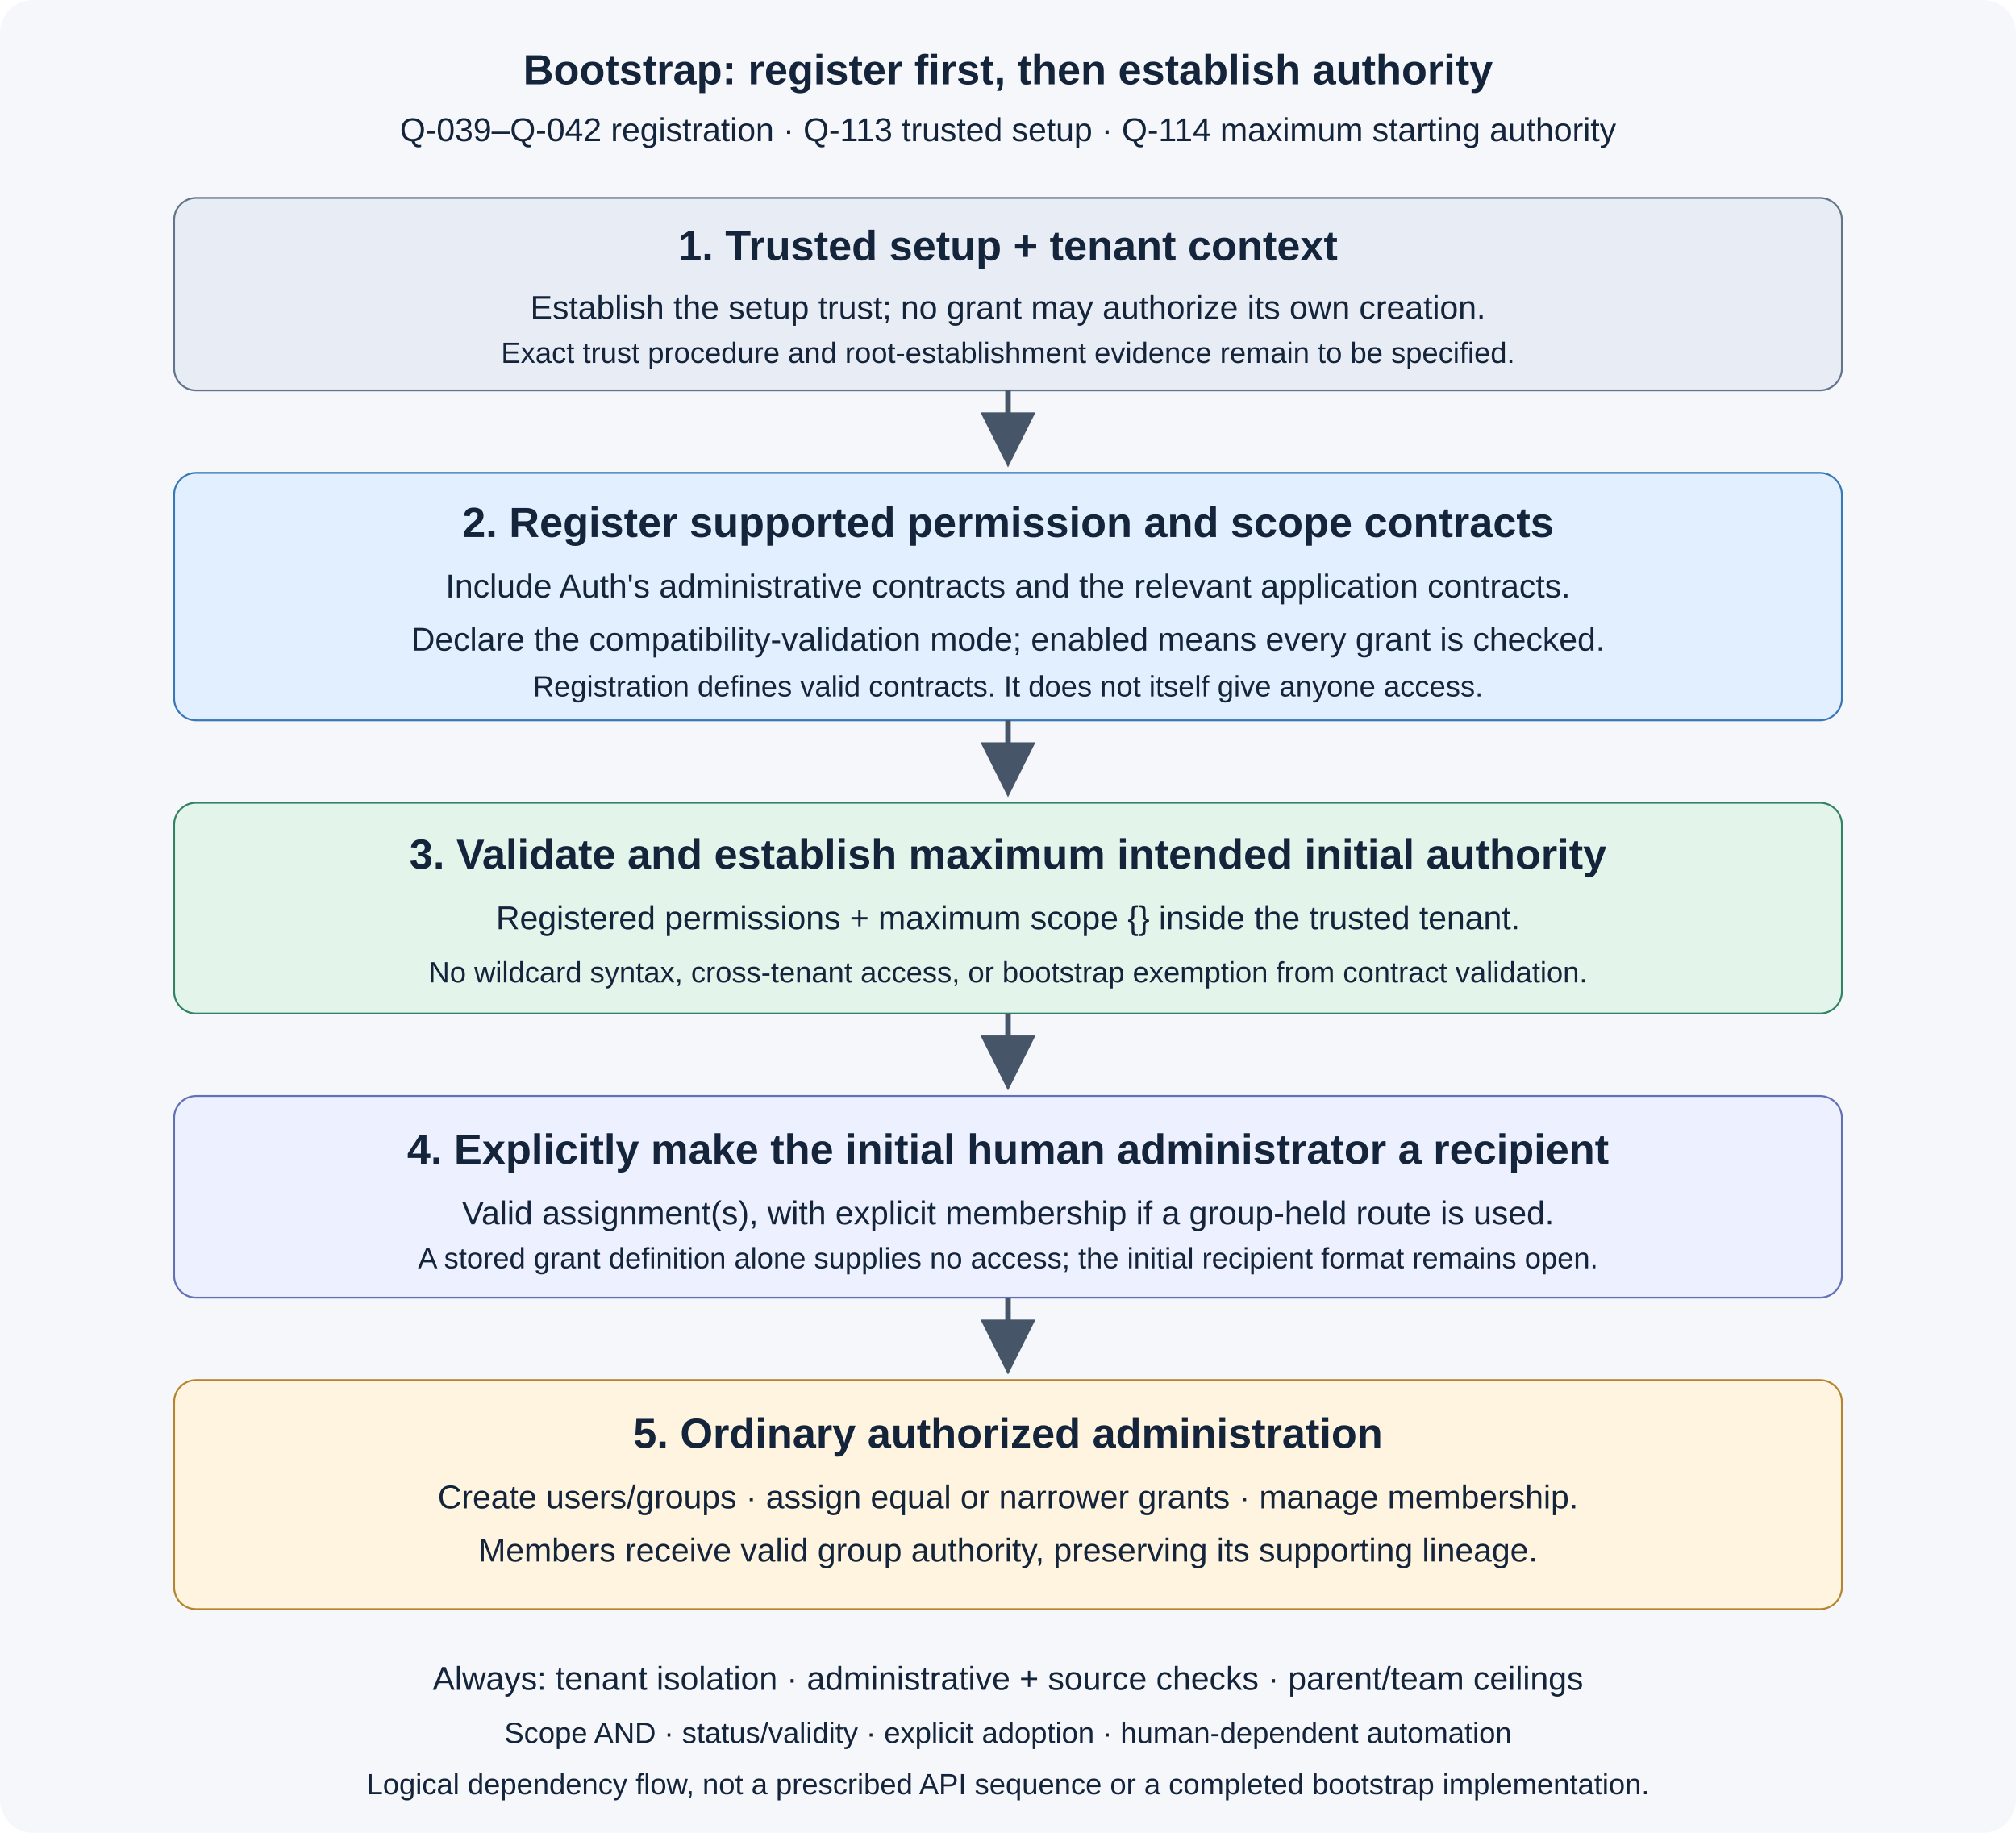
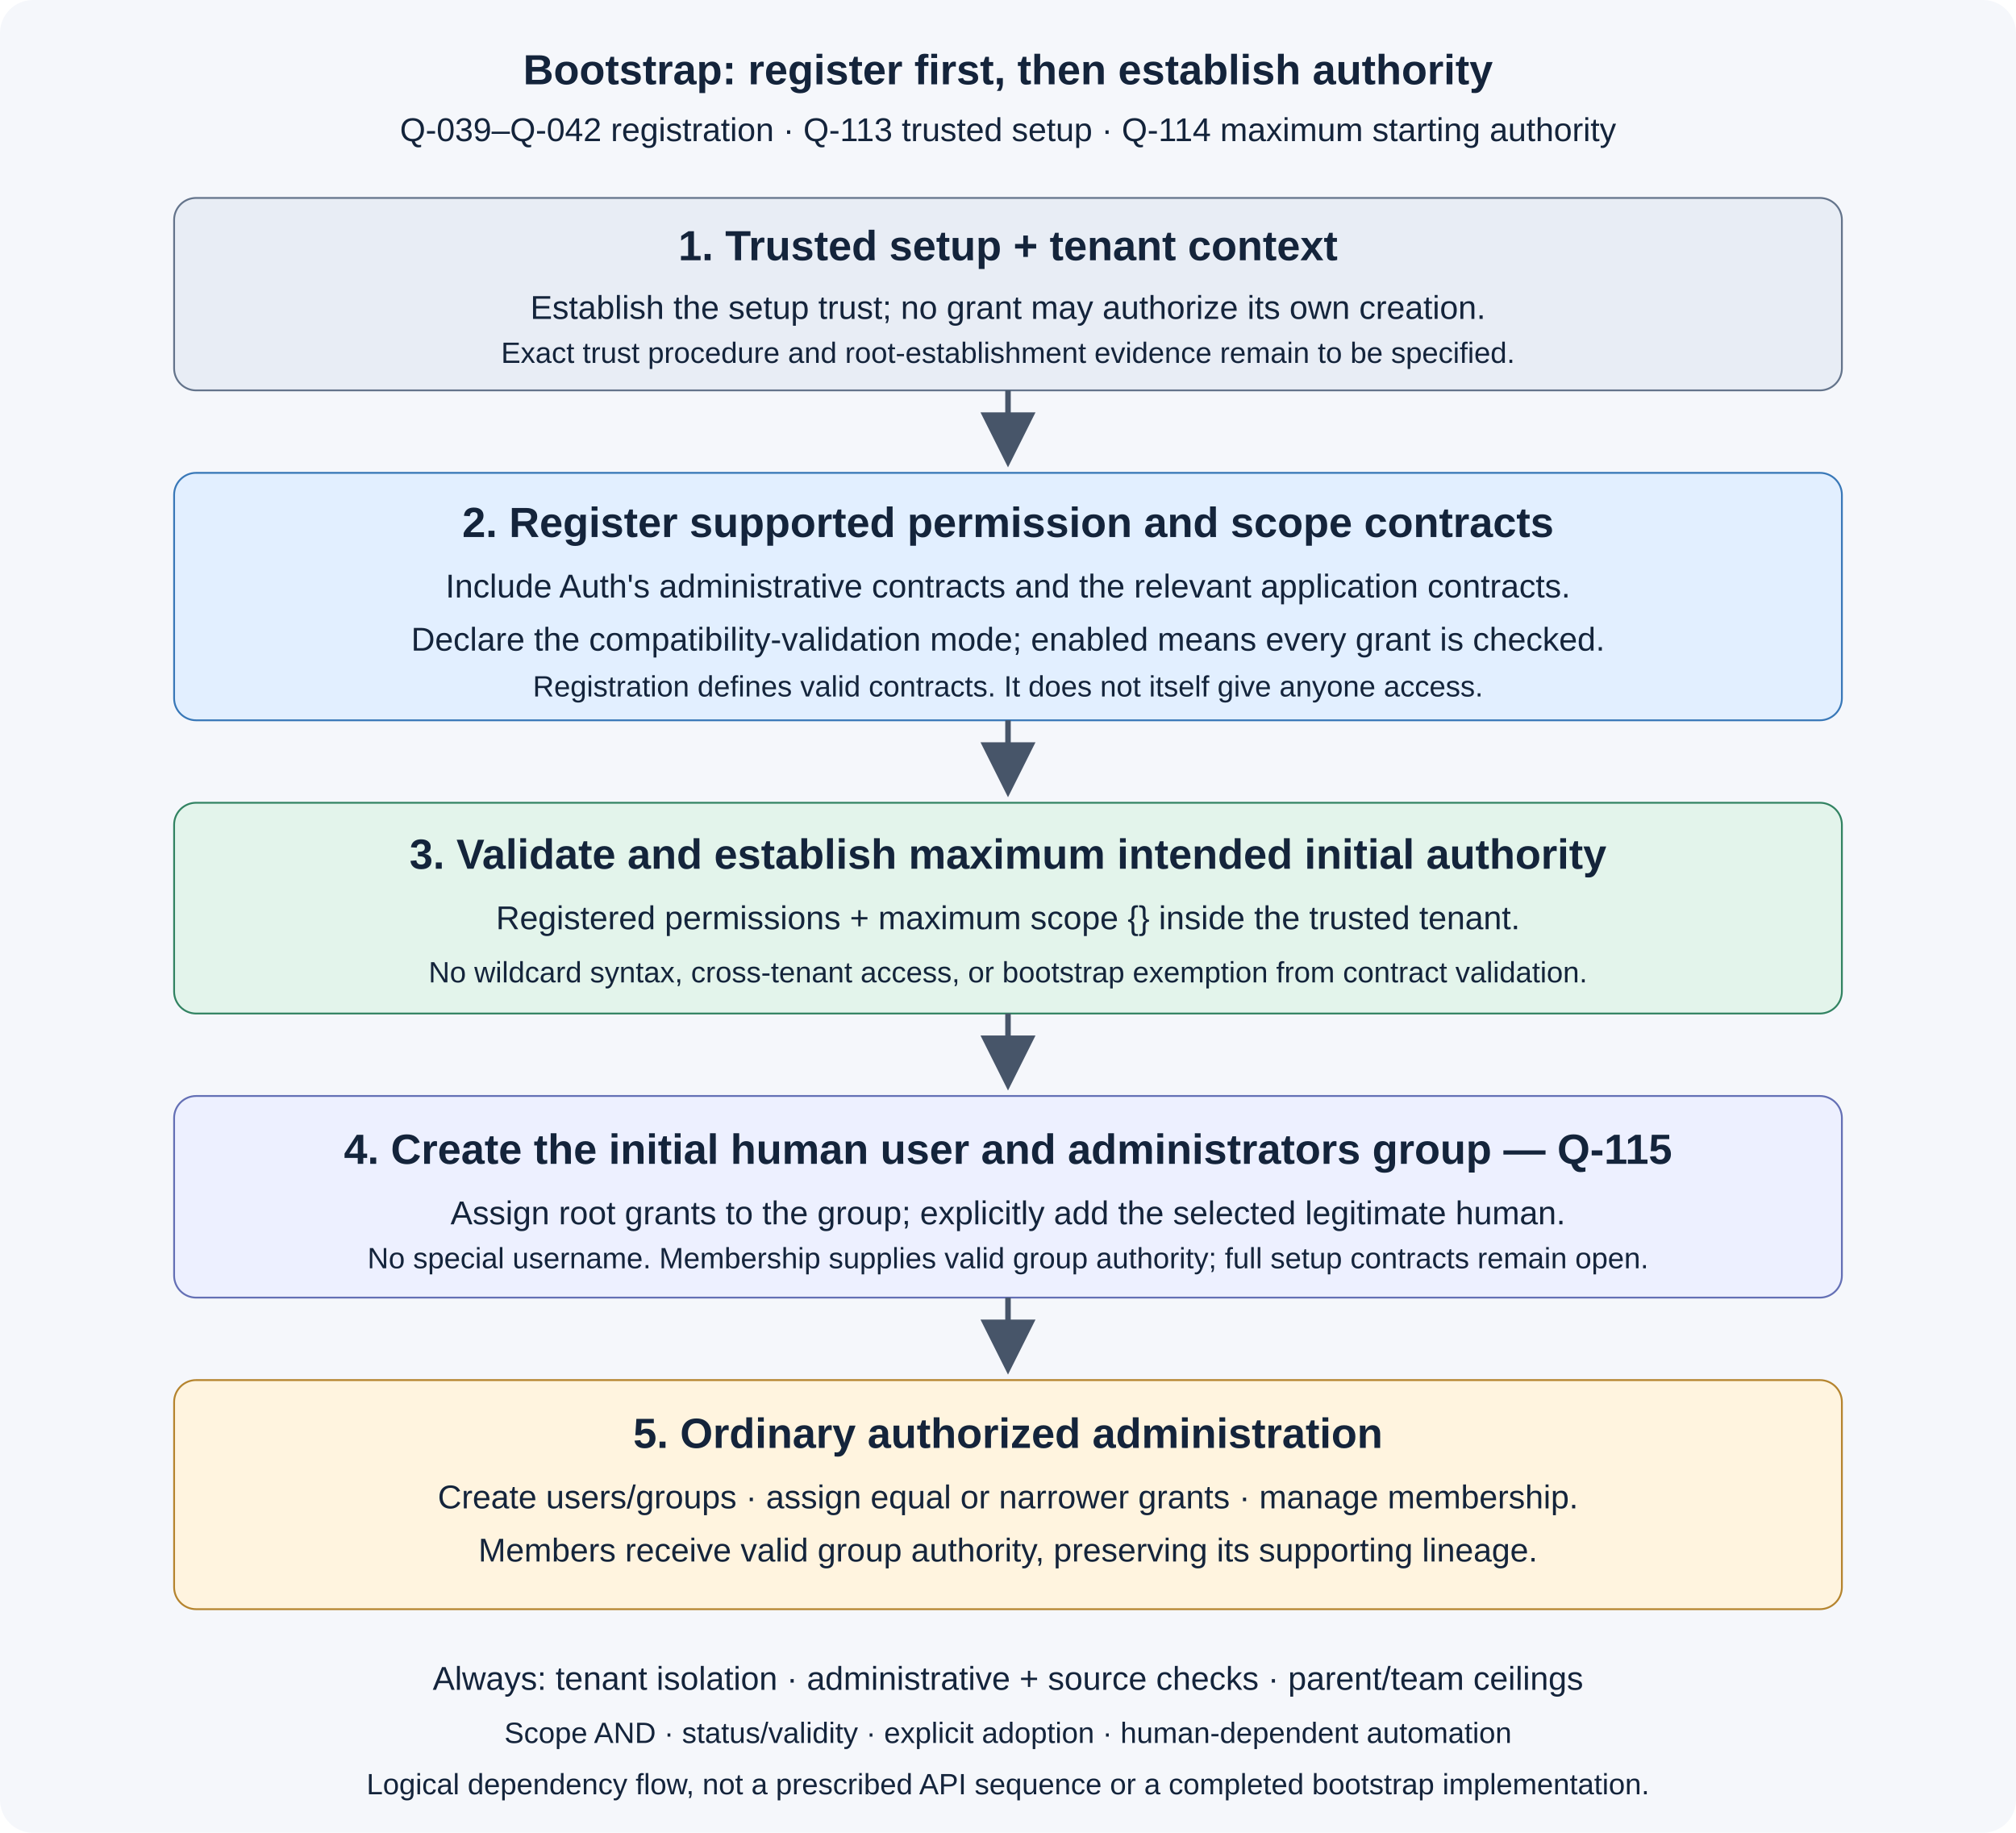
<svg xmlns="http://www.w3.org/2000/svg" width="1100" height="1000" viewBox="0 0 1100 1000" role="img" aria-labelledby="title desc">
  <defs>
    <marker id="arrow" markerWidth="10" markerHeight="10" refX="8" refY="5" orient="auto">
      <path d="M0 0 L10 5 L0 10 Z" fill="#475569" />
    </marker>
    <style>text{font-family:Arial,Helvetica,sans-serif;fill:#14243b}.heading{font-size:23px;font-weight:700}.body{font-size:18px}.small{font-size:16px}.edge{stroke:#475569;stroke-width:3;marker-end:url(#arrow)}</style>
  </defs>
  <rect width="1100" height="1000" rx="18" fill="#f5f7fb" />
  <text x="550" y="46" text-anchor="middle" class="heading">Bootstrap: register first, then establish authority</text>
  <text x="550" y="77" text-anchor="middle" class="body">Q-039–Q-042 registration · Q-113 trusted setup · Q-114 maximum starting authority</text>
  <rect x="95" y="108" width="910" height="105" rx="12" fill="#e8edf5" stroke="#64748b" />
  <text x="550" y="142" text-anchor="middle" class="heading">1. Trusted setup + tenant context</text>
  <text x="550" y="174" text-anchor="middle" class="body">Establish the setup trust; no grant may authorize its own creation.</text>
  <text x="550" y="198" text-anchor="middle" class="small">Exact trust procedure and root-establishment evidence remain to be specified.</text>
  <line x1="550" y1="213" x2="550" y2="249" class="edge" />
  <rect x="95" y="258" width="910" height="135" rx="12" fill="#e2efff" stroke="#3978b8" />
  <text x="550" y="293" text-anchor="middle" class="heading">2. Register supported permission and scope contracts</text>
  <text x="550" y="326" text-anchor="middle" class="body">Include Auth's administrative contracts and the relevant application contracts.</text>
  <text x="550" y="355" text-anchor="middle" class="body">Declare the compatibility-validation mode; enabled means every grant is checked.</text>
  <text x="550" y="380" text-anchor="middle" class="small">Registration defines valid contracts. It does not itself give anyone access.</text>
  <line x1="550" y1="393" x2="550" y2="429" class="edge" />
  <rect x="95" y="438" width="910" height="115" rx="12" fill="#e3f4eb" stroke="#328362" />
  <text x="550" y="474" text-anchor="middle" class="heading">3. Validate and establish maximum intended initial authority</text>
  <text x="550" y="507" text-anchor="middle" class="body">Registered permissions + maximum scope {} inside the trusted tenant.</text>
  <text x="550" y="536" text-anchor="middle" class="small">No wildcard syntax, cross-tenant access, or bootstrap exemption from contract validation.</text>
  <line x1="550" y1="553" x2="550" y2="589" class="edge" />
  <rect x="95" y="598" width="910" height="110" rx="12" fill="#edf0ff" stroke="#6470b5" />
-   <text x="550" y="635" text-anchor="middle" class="heading">4. Explicitly make the initial human administrator a recipient</text>
-   <text x="550" y="668" text-anchor="middle" class="body">Valid assignment(s), with explicit membership if a group-held route is used.</text>
-   <text x="550" y="692" text-anchor="middle" class="small">A stored grant definition alone supplies no access; the initial recipient format remains open.</text>
+   <text x="550" y="635" text-anchor="middle" class="heading">4. Create the initial human user and administrators group — Q-115</text>
+   <text x="550" y="668" text-anchor="middle" class="body">Assign root grants to the group; explicitly add the selected legitimate human.</text>
+   <text x="550" y="692" text-anchor="middle" class="small">No special username. Membership supplies valid group authority; full setup contracts remain open.</text>
  <line x1="550" y1="708" x2="550" y2="744" class="edge" />
  <rect x="95" y="753" width="910" height="125" rx="12" fill="#fff4df" stroke="#b5842e" />
  <text x="550" y="790" text-anchor="middle" class="heading">5. Ordinary authorized administration</text>
  <text x="550" y="823" text-anchor="middle" class="body">Create users/groups · assign equal or narrower grants · manage membership.</text>
  <text x="550" y="852" text-anchor="middle" class="body">Members receive valid group authority, preserving its supporting lineage.</text>
  <text x="550" y="922" text-anchor="middle" class="body">Always: tenant isolation · administrative + source checks · parent/team ceilings</text>
  <text x="550" y="951" text-anchor="middle" class="small">Scope AND · status/validity · explicit adoption · human-dependent automation</text>
  <text x="550" y="979" text-anchor="middle" class="small">Logical dependency flow, not a prescribed API sequence or a completed bootstrap implementation.</text>
</svg>
